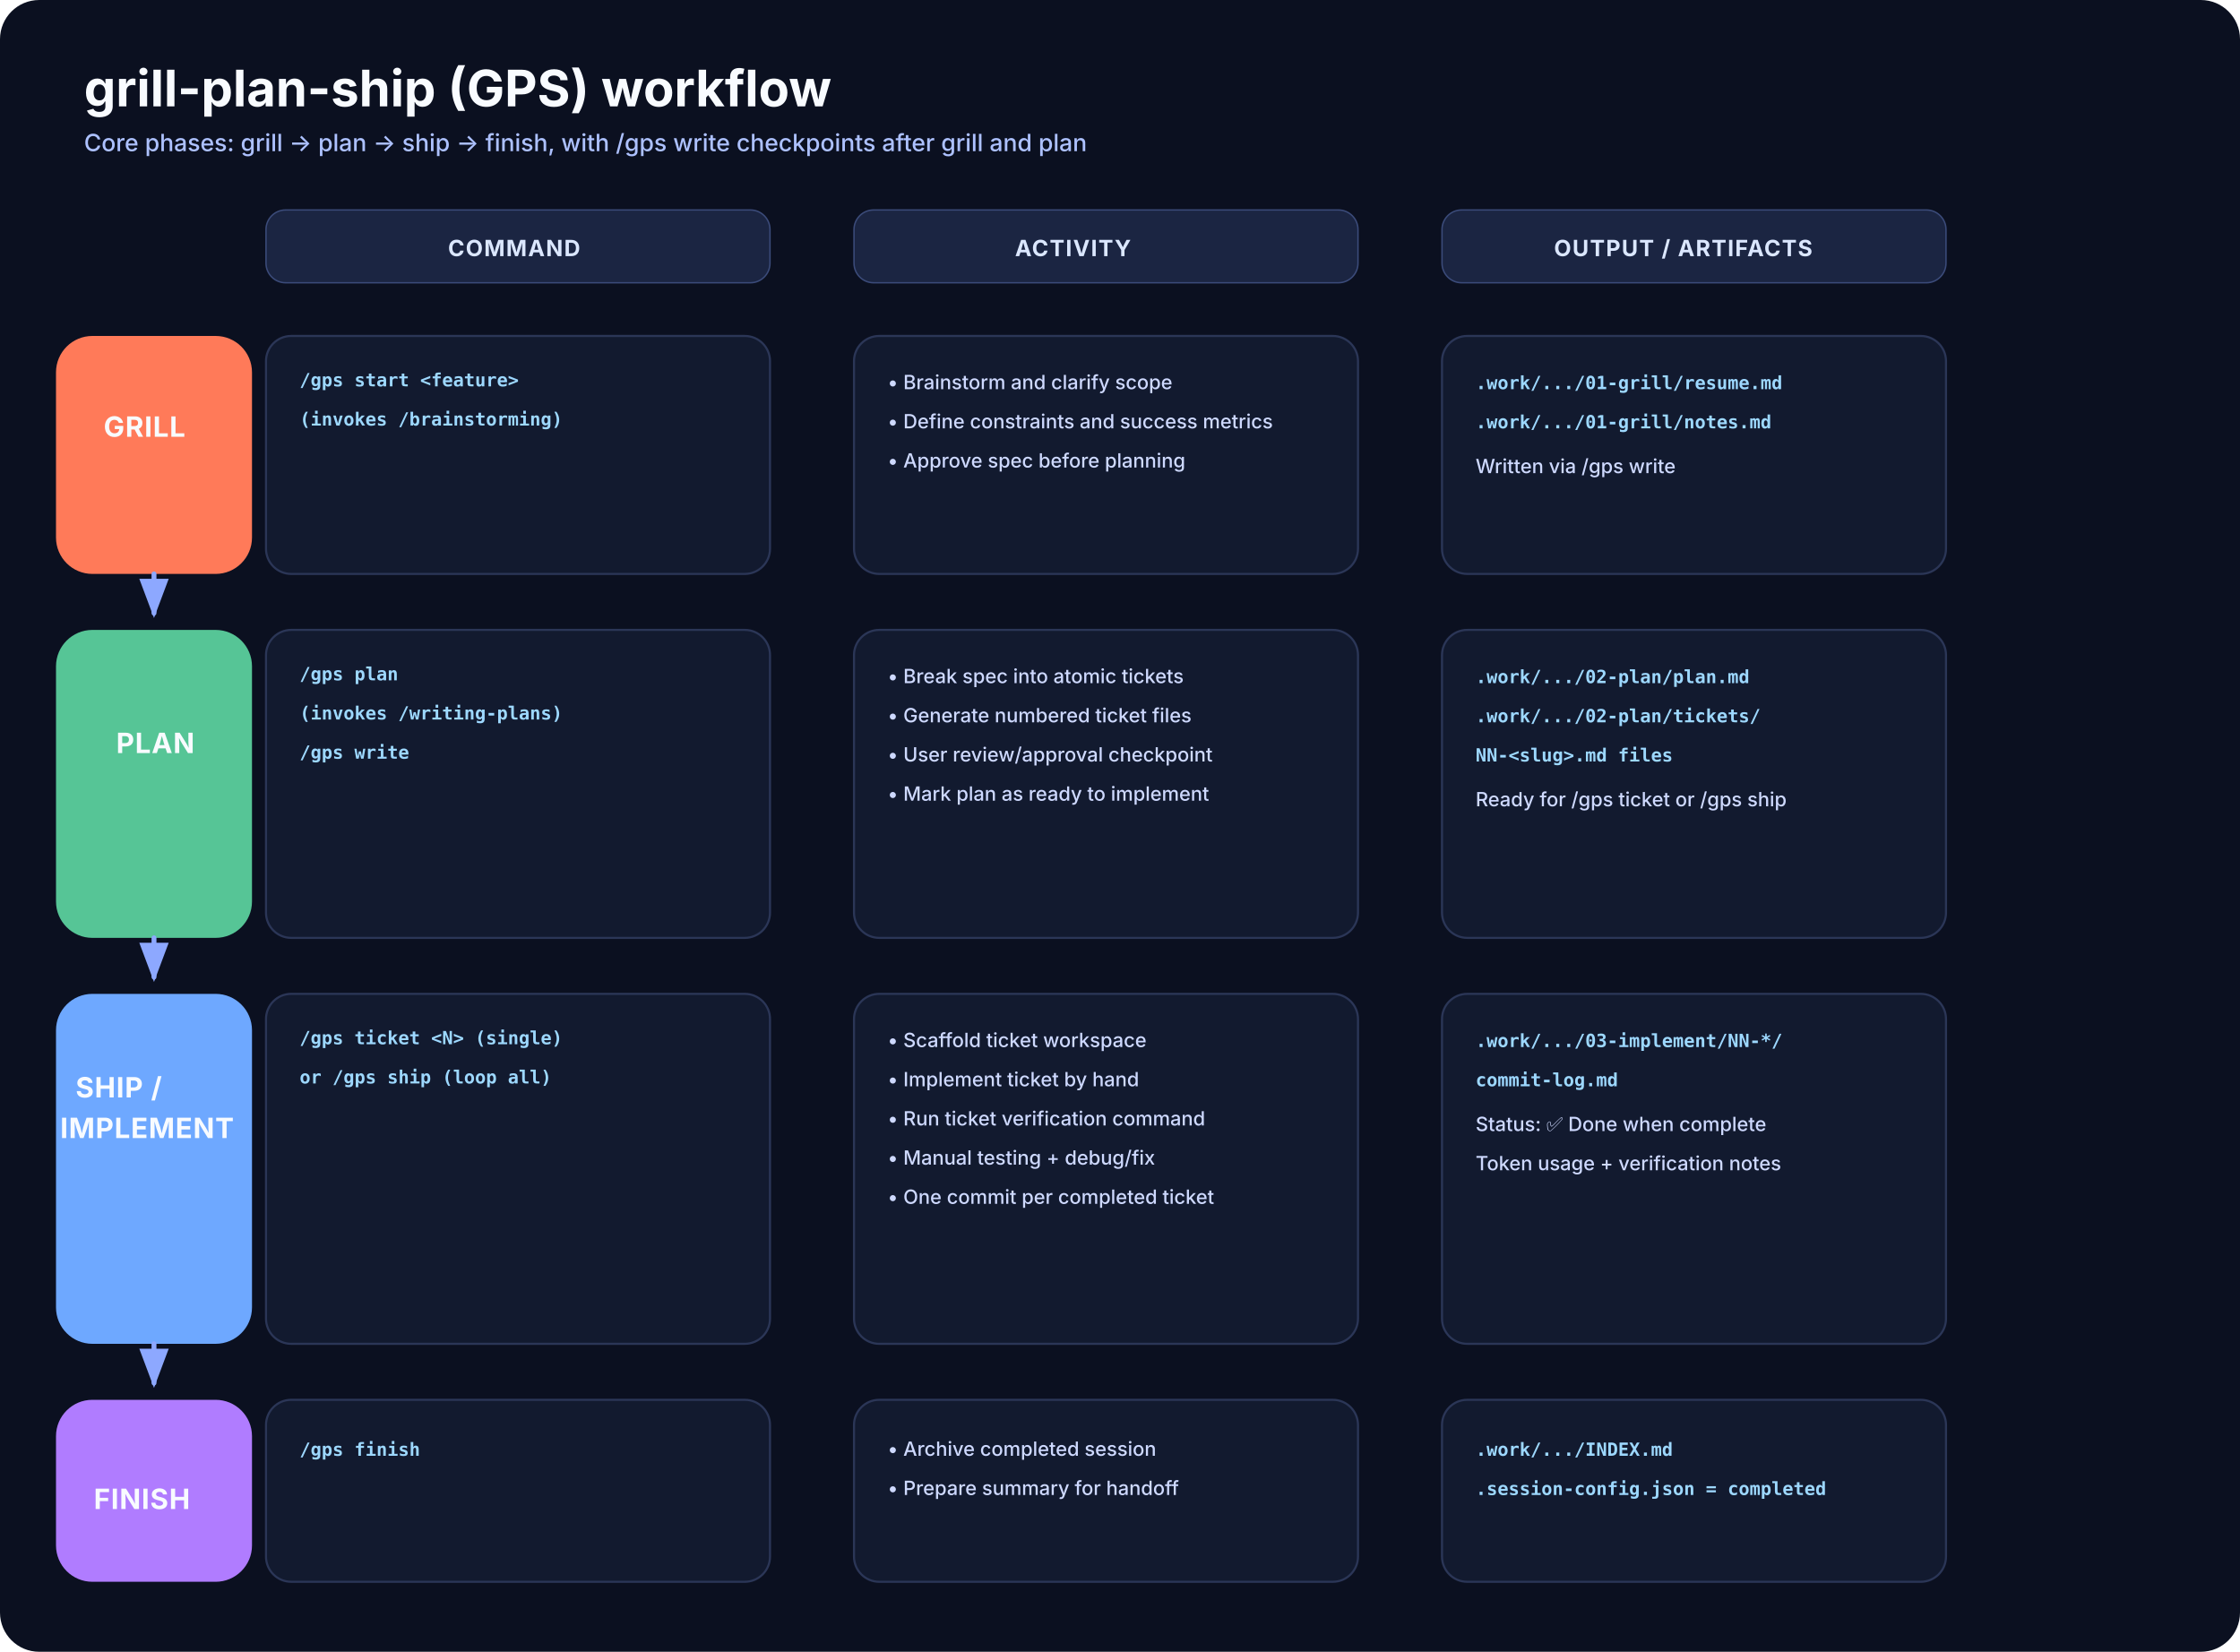
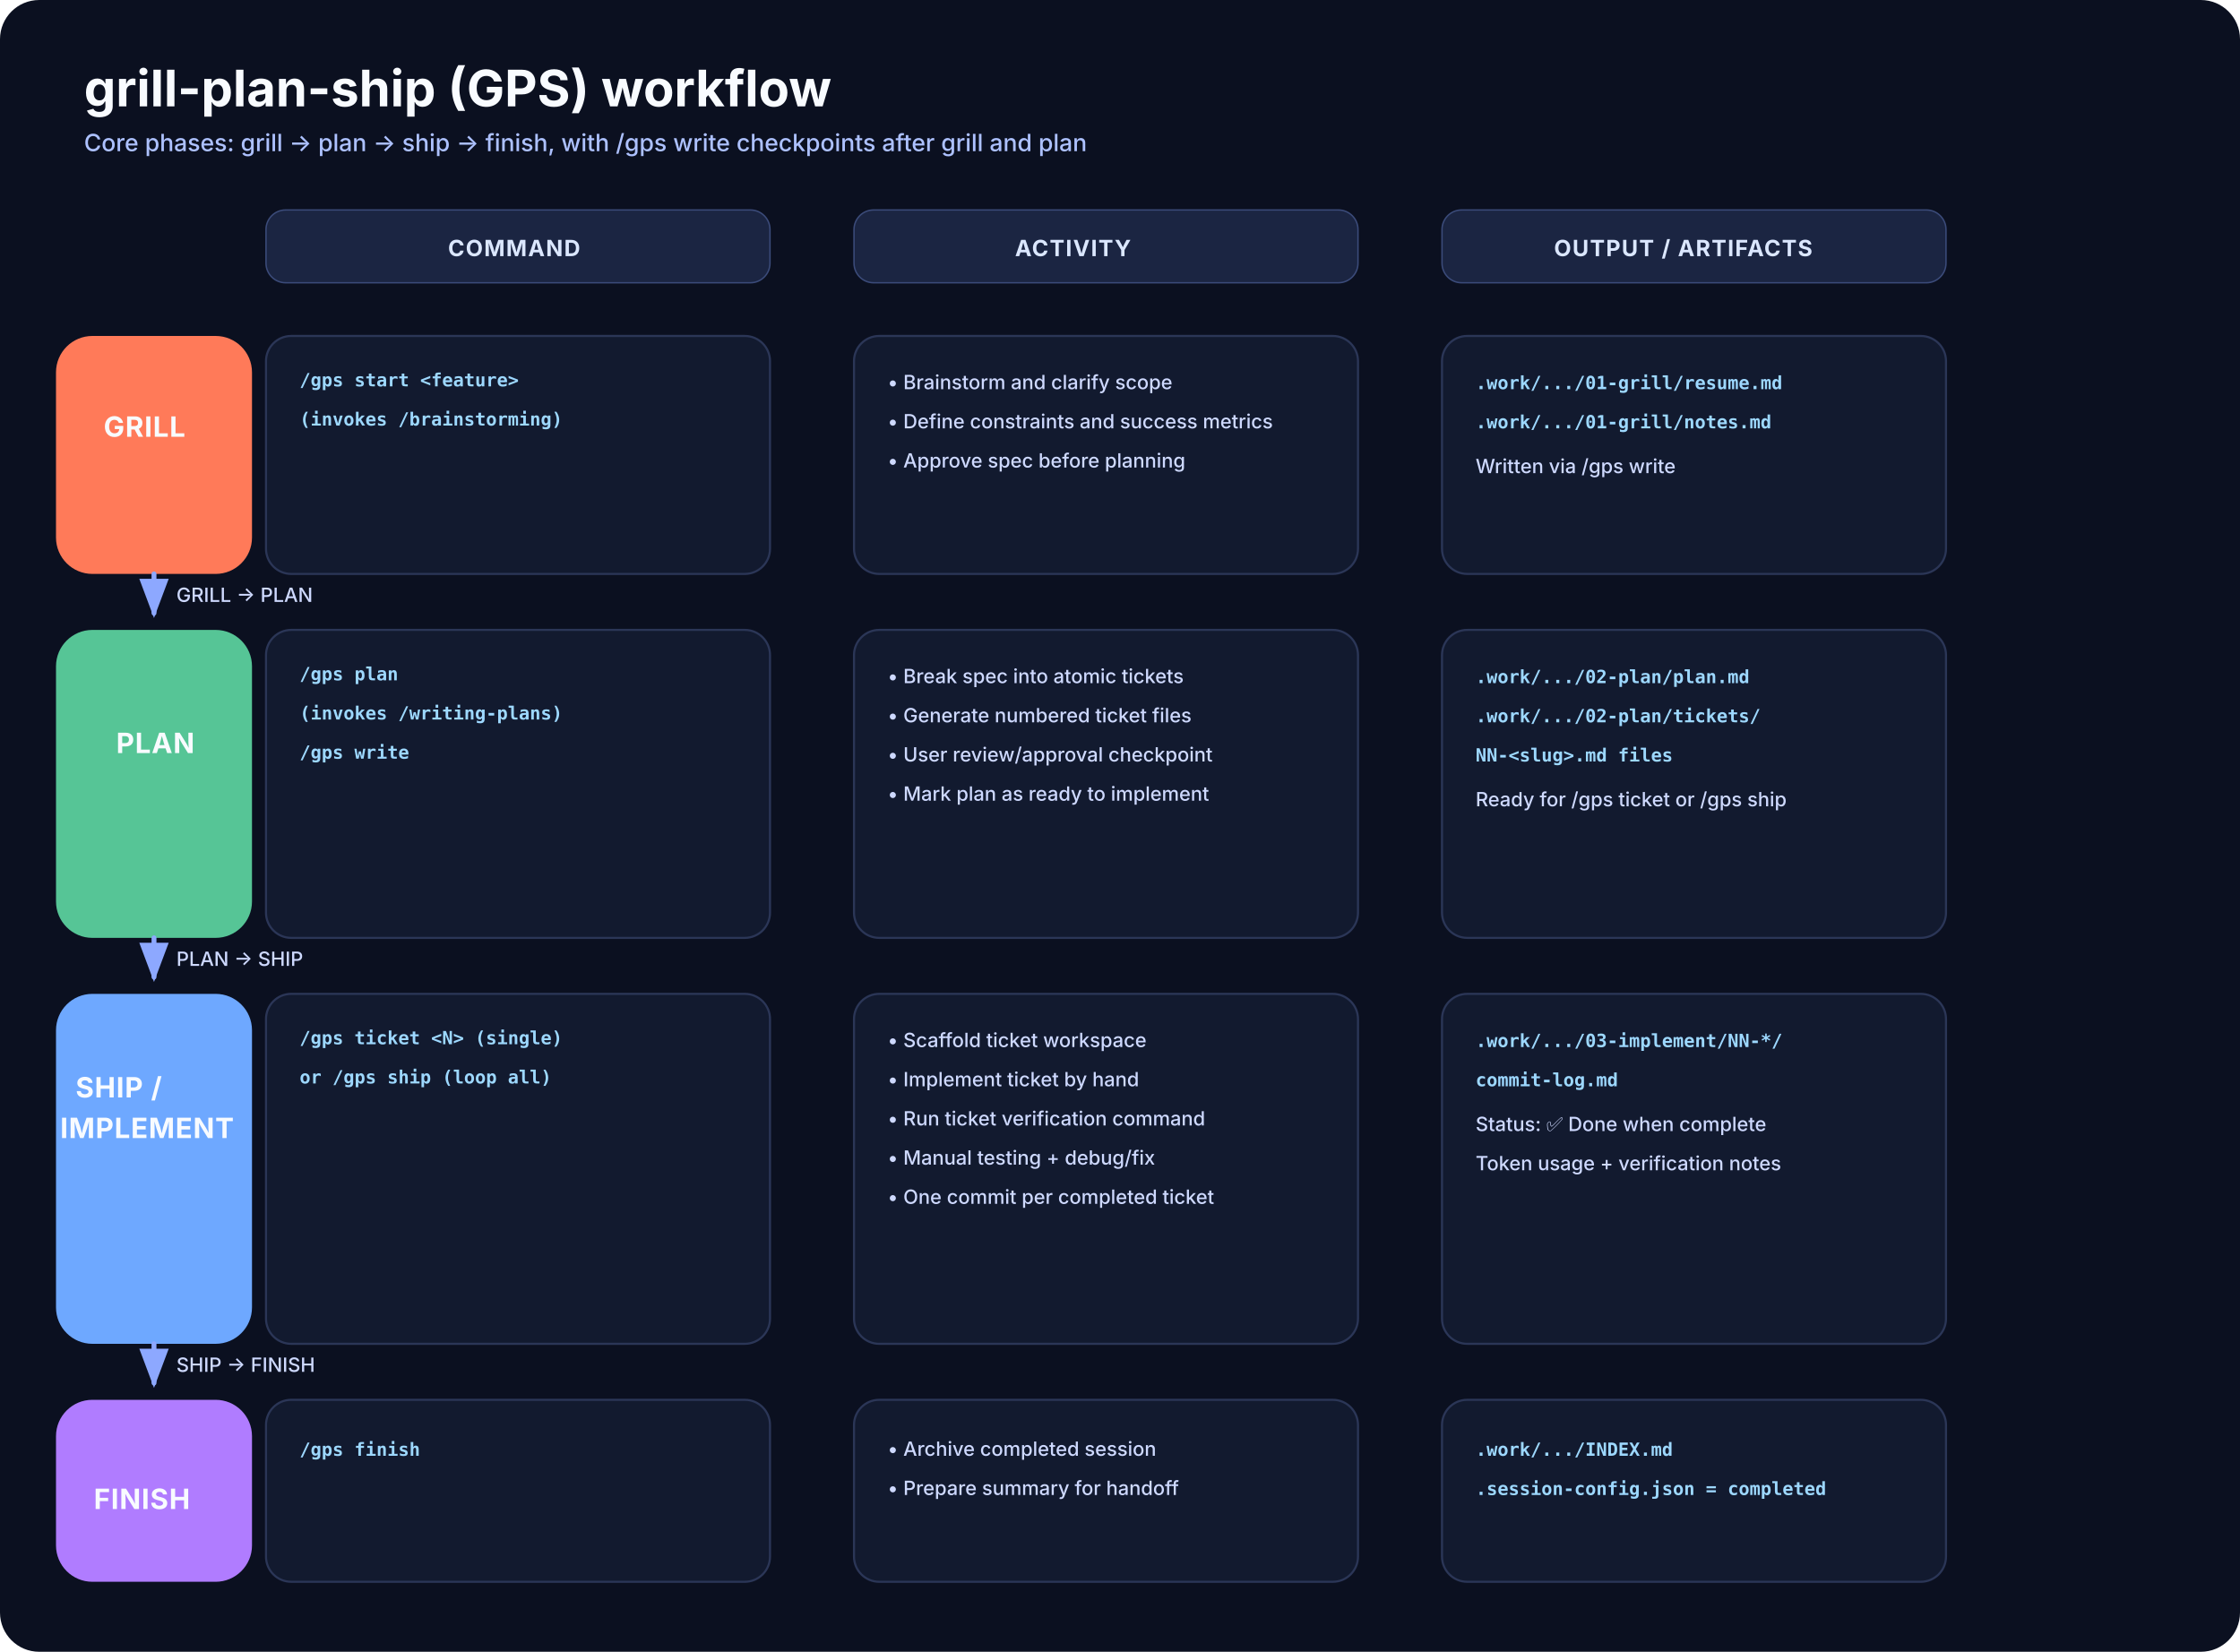
<svg xmlns="http://www.w3.org/2000/svg" viewBox="0 0 1600 1180" role="img" aria-labelledby="title desc">
  <defs>
    <style>
      .bg { fill: #0b1020; }
      .panel { fill: #121a2f; stroke: #2b3657; stroke-width: 1.5; }
      .header { fill: #1b2542; stroke: #3b4b7a; stroke-width: 1; }
      .phase { font: 700 20px "Inter", "Segoe UI", Arial, sans-serif; fill: #f8fbff; letter-spacing: 0.5px; }
      .h1 { font: 700 36px "Inter", "Segoe UI", Arial, sans-serif; fill: #f8fbff; }
      .sub { font: 500 17px "Inter", "Segoe UI", Arial, sans-serif; fill: #adc1ff; }
      .colTitle { font: 700 16px "Inter", "Segoe UI", Arial, sans-serif; fill: #dbe7ff; letter-spacing: 0.8px; }
      .cardTitle { font: 700 15px "Inter", "Segoe UI", Arial, sans-serif; fill: #e9efff; }
      .text { font: 500 14px "Inter", "Segoe UI", Arial, sans-serif; fill: #ced9ff; }
      .mono { font: 600 13px "JetBrains Mono", "Consolas", monospace; fill: #9dd8ff; }
      .arrow { stroke: #8da8ff; stroke-width: 3.5; fill: none; stroke-linecap: round; stroke-linejoin: round; }
    </style>
    <marker id="arrowhead" markerWidth="10" markerHeight="10" refX="7" refY="3" orient="auto">
      <path d="M0,0 L0,6 L8,3 z" fill="#8da8ff" />
    </marker>
  </defs>
  <rect class="bg" x="0" y="0" width="1600" height="1180" rx="28" />
  <text class="h1" x="60" y="76">grill-plan-ship (GPS) workflow</text>
  <text class="sub" x="60" y="108">Core phases: grill → plan → ship → finish, with /gps write checkpoints after grill and plan</text>
  <rect class="header" x="190" y="150" width="360" height="52" rx="14" />
  <rect class="header" x="610" y="150" width="360" height="52" rx="14" />
  <rect class="header" x="1030" y="150" width="360" height="52" rx="14" />
  <text class="colTitle" x="320" y="183">COMMAND</text>
  <text class="colTitle" x="725" y="183">ACTIVITY</text>
  <text class="colTitle" x="1110" y="183">OUTPUT / ARTIFACTS</text>
  <g id="phase-grill">
    <rect x="40" y="240" width="140" height="170" rx="26" fill="#ff7a59" />
    <text class="phase" x="74" y="312">GRILL</text>
    <rect class="panel" x="190" y="240" width="360" height="170" rx="18" />
    <text class="mono" x="214" y="276">/gps start &lt;feature&gt;</text>
    <text class="mono" x="214" y="304">(invokes /brainstorming)</text>
    <rect class="panel" x="610" y="240" width="360" height="170" rx="18" />
    <text class="text" x="634" y="278">• Brainstorm and clarify scope</text>
    <text class="text" x="634" y="306">• Define constraints and success metrics</text>
    <text class="text" x="634" y="334">• Approve spec before planning</text>
    <rect class="panel" x="1030" y="240" width="360" height="170" rx="18" />
    <text class="mono" x="1054" y="278">.work/.../01-grill/resume.md</text>
    <text class="mono" x="1054" y="306">.work/.../01-grill/notes.md</text>
    <text class="text" x="1054" y="338">Written via /gps write</text>
  </g>
  <g id="phase-plan">
    <rect x="40" y="450" width="140" height="220" rx="26" fill="#56c596" />
    <text class="phase" x="83" y="538">PLAN</text>
    <rect class="panel" x="190" y="450" width="360" height="220" rx="18" />
    <text class="mono" x="214" y="486">/gps plan</text>
    <text class="mono" x="214" y="514">(invokes /writing-plans)</text>
    <text class="mono" x="214" y="542">/gps write</text>
    <rect class="panel" x="610" y="450" width="360" height="220" rx="18" />
    <text class="text" x="634" y="488">• Break spec into atomic tickets</text>
    <text class="text" x="634" y="516">• Generate numbered ticket files</text>
    <text class="text" x="634" y="544">• User review/approval checkpoint</text>
    <text class="text" x="634" y="572">• Mark plan as ready to implement</text>
    <rect class="panel" x="1030" y="450" width="360" height="220" rx="18" />
    <text class="mono" x="1054" y="488">.work/.../02-plan/plan.md</text>
    <text class="mono" x="1054" y="516">.work/.../02-plan/tickets/</text>
    <text class="mono" x="1054" y="544">NN-&lt;slug&gt;.md files</text>
    <text class="text" x="1054" y="576">Ready for /gps ticket or /gps ship</text>
  </g>
  <g id="phase-ship">
    <rect x="40" y="710" width="140" height="250" rx="26" fill="#6ea8ff" />
    <text class="phase" x="54" y="784">SHIP /</text>
    <text class="phase" x="43" y="813">IMPLEMENT</text>
    <rect class="panel" x="190" y="710" width="360" height="250" rx="18" />
    <text class="mono" x="214" y="746">/gps ticket &lt;N&gt; (single)</text>
    <text class="mono" x="214" y="774">or /gps ship (loop all)</text>
    <rect class="panel" x="610" y="710" width="360" height="250" rx="18" />
    <text class="text" x="634" y="748">• Scaffold ticket workspace</text>
    <text class="text" x="634" y="776">• Implement ticket by hand</text>
    <text class="text" x="634" y="804">• Run ticket verification command</text>
    <text class="text" x="634" y="832">• Manual testing + debug/fix</text>
    <text class="text" x="634" y="860">• One commit per completed ticket</text>
    <rect class="panel" x="1030" y="710" width="360" height="250" rx="18" />
    <text class="mono" x="1054" y="748">.work/.../03-implement/NN-*/</text>
    <text class="mono" x="1054" y="776">commit-log.md</text>
    <text class="text" x="1054" y="808">Status: ✅ Done when complete</text>
    <text class="text" x="1054" y="836">Token usage + verification notes</text>
  </g>
  <g id="phase-finish">
    <rect x="40" y="1000" width="140" height="130" rx="26" fill="#b07cff" />
    <text class="phase" x="67" y="1078">FINISH</text>
    <rect class="panel" x="190" y="1000" width="360" height="130" rx="18" />
    <text class="mono" x="214" y="1040">/gps finish</text>
    <rect class="panel" x="610" y="1000" width="360" height="130" rx="18" />
    <text class="text" x="634" y="1040">• Archive completed session</text>
    <text class="text" x="634" y="1068">• Prepare summary for handoff</text>
    <rect class="panel" x="1030" y="1000" width="360" height="130" rx="18" />
    <text class="mono" x="1054" y="1040">.work/.../INDEX.md</text>
    <text class="mono" x="1054" y="1068">.session-config.json = completed</text>
  </g>
  <path class="arrow" marker-end="url(#arrowhead)" d="M110,410 L110,438" />
+   <text class="text" x="126" y="430">GRILL → PLAN</text>
  <path class="arrow" marker-end="url(#arrowhead)" d="M110,670 L110,698" />
+   <text class="text" x="126" y="690">PLAN → SHIP</text>
  <path class="arrow" marker-end="url(#arrowhead)" d="M110,960 L110,988" />
+   <text class="text" x="126" y="980">SHIP → FINISH</text>
</svg>
